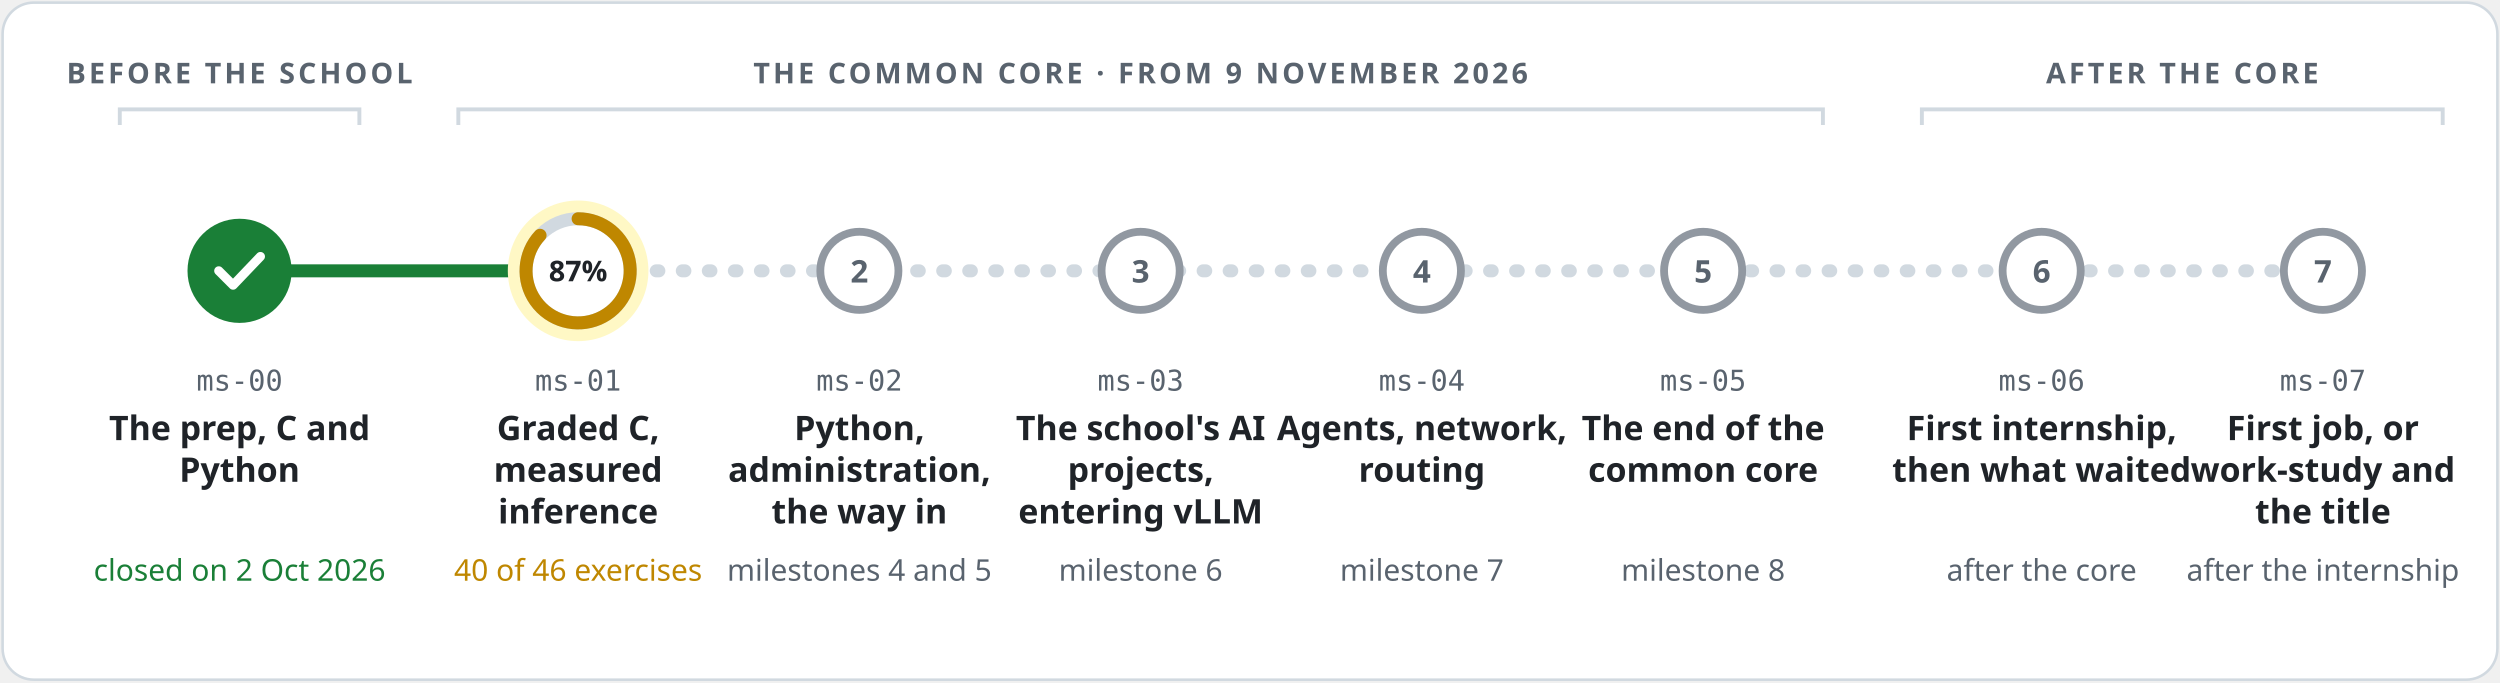
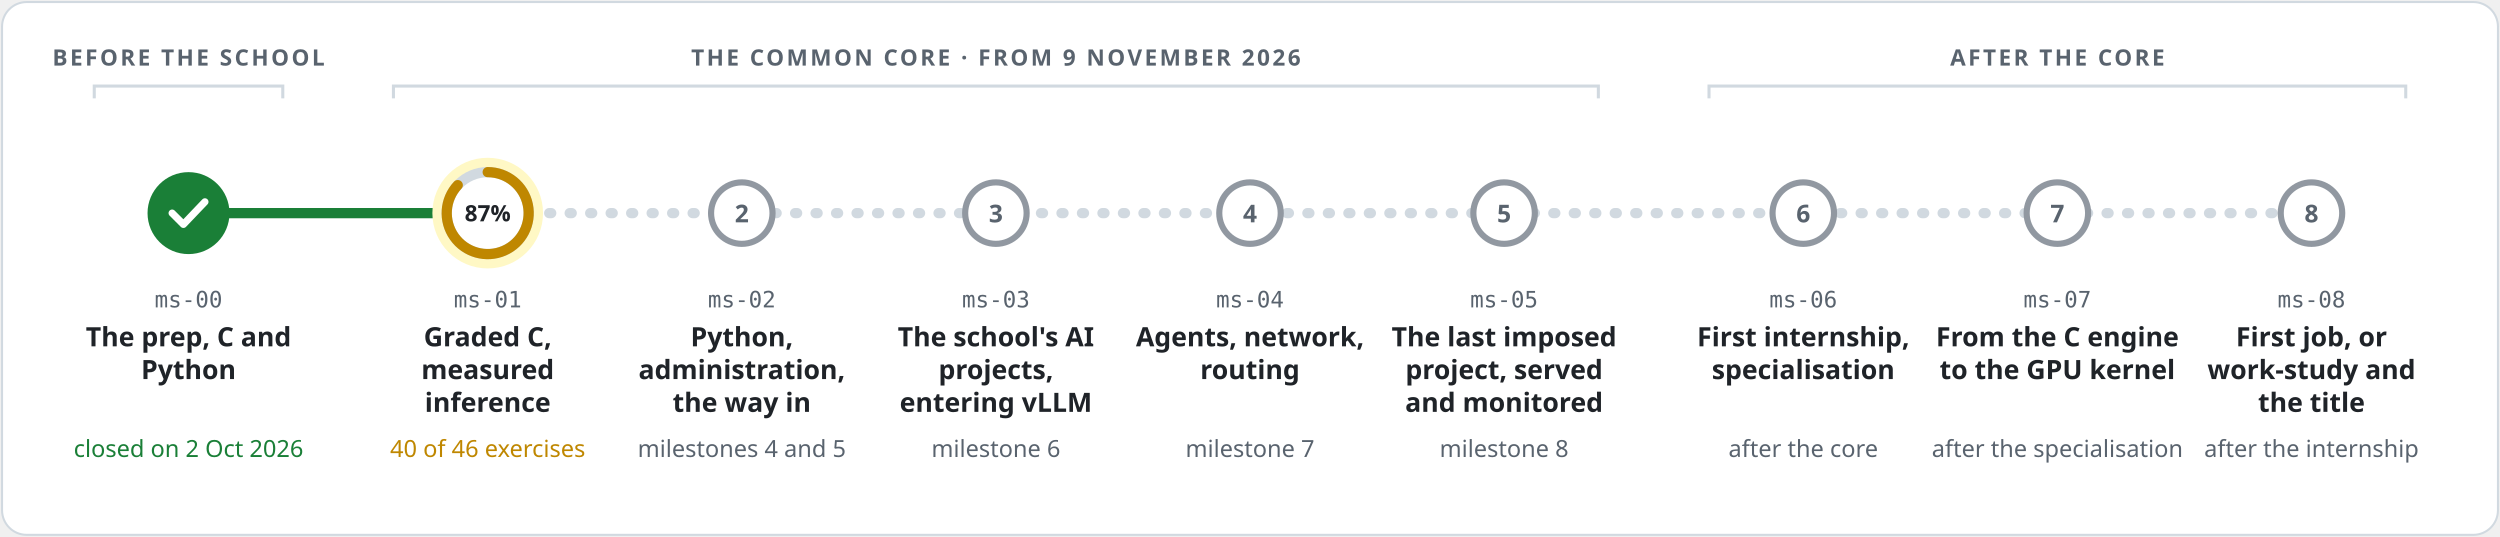
- <svg xmlns="http://www.w3.org/2000/svg" width="960" height="262" viewBox="0 0 960 262" role="img" aria-label="The roadmap: ms-00-prepa, closed on 2 Oct 2026; ms-01-inference, 40 of 46 exercises; ms-02-infrastructure, milestones 4 and 5; ms-03-contribution, milestone 6; ms-04-agents-reseau, milestone 7; ms-05-fin-tronc-commun, milestone 8; ms-06-apres-tronc, after the core; ms-07-alternance, after the internship">
-   <rect x="1" y="1" width="958" height="260" rx="12" fill="#ffffff" stroke="#d1d9e0" />
+ <svg xmlns="http://www.w3.org/2000/svg" width="1220" height="262" viewBox="0 0 1220 262" role="img" aria-label="The roadmap: ms-00-prepa, closed on 2 Oct 2026; ms-01-inference, 40 of 46 exercises; ms-02-infrastructure, milestones 4 and 5; ms-03-contribution, milestone 6; ms-04-agents-reseau, milestone 7; ms-05-service, milestone 8; ms-06-stage, after the core; ms-07-gpu, after the specialisation; ms-08-premier-poste, after the internship">
+   <rect x="1" y="1" width="1218" height="260" rx="12" fill="#ffffff" stroke="#d1d9e0" />
  <path d="M46 48 V42 H138 V48" fill="none" stroke="#d1d9e0" stroke-width="1.5" />
  <text x="92" y="32" text-anchor="middle" font-family="-apple-system, BlinkMacSystemFont, 'Segoe UI', 'Noto Sans', Helvetica, Arial, sans-serif" font-size="11" font-weight="600" letter-spacing="1.2" fill="#59636e">BEFORE THE SCHOOL</text>
-   <path d="M176 48 V42 H700 V48" fill="none" stroke="#d1d9e0" stroke-width="1.5" />
-   <text x="438" y="32" text-anchor="middle" font-family="-apple-system, BlinkMacSystemFont, 'Segoe UI', 'Noto Sans', Helvetica, Arial, sans-serif" font-size="11" font-weight="600" letter-spacing="1.2" fill="#59636e">THE COMMON CORE · FROM 9 NOVEMBER 2026</text>
-   <path d="M738 48 V42 H938 V48" fill="none" stroke="#d1d9e0" stroke-width="1.5" />
-   <text x="838" y="32" text-anchor="middle" font-family="-apple-system, BlinkMacSystemFont, 'Segoe UI', 'Noto Sans', Helvetica, Arial, sans-serif" font-size="11" font-weight="600" letter-spacing="1.2" fill="#59636e">AFTER THE CORE</text>
-   <path d="M92 104 H222" stroke="#1a7f37" stroke-width="5" stroke-linecap="round" />
-   <path d="M222 104 H892" stroke="#d1d9e0" stroke-width="5" stroke-linecap="round" stroke-dasharray="1 9" />
+   <path d="M192 48 V42 H780 V48" fill="none" stroke="#d1d9e0" stroke-width="1.5" />
+   <text x="486" y="32" text-anchor="middle" font-family="-apple-system, BlinkMacSystemFont, 'Segoe UI', 'Noto Sans', Helvetica, Arial, sans-serif" font-size="11" font-weight="600" letter-spacing="1.2" fill="#59636e">THE COMMON CORE · FROM 9 NOVEMBER 2026</text>
+   <path d="M834 48 V42 H1174 V48" fill="none" stroke="#d1d9e0" stroke-width="1.5" />
+   <text x="1004" y="32" text-anchor="middle" font-family="-apple-system, BlinkMacSystemFont, 'Segoe UI', 'Noto Sans', Helvetica, Arial, sans-serif" font-size="11" font-weight="600" letter-spacing="1.2" fill="#59636e">AFTER THE CORE</text>
+   <path d="M92 104 H238" stroke="#1a7f37" stroke-width="5" stroke-linecap="round" />
+   <path d="M238 104 H1128" stroke="#d1d9e0" stroke-width="5" stroke-linecap="round" stroke-dasharray="1 9" />
  <circle cx="92" cy="104" r="20" fill="#1a7f37" />
  <path d="M84 104 l5.5 5.5 l10.5 -11" fill="none" stroke="#fff" stroke-width="3.5" stroke-linecap="round" stroke-linejoin="round" />
  <text x="92" y="150" text-anchor="middle" font-family="ui-monospace, SFMono-Regular, 'SF Mono', Menlo, Consolas, monospace" font-size="11" fill="#59636e">ms-00</text>
  <text x="92" y="169" text-anchor="middle" font-family="-apple-system, BlinkMacSystemFont, 'Segoe UI', 'Noto Sans', Helvetica, Arial, sans-serif" font-size="13" font-weight="600" fill="#1f2328">The prep, C and</text>
  <text x="92" y="185" text-anchor="middle" font-family="-apple-system, BlinkMacSystemFont, 'Segoe UI', 'Noto Sans', Helvetica, Arial, sans-serif" font-size="13" font-weight="600" fill="#1f2328">Python</text>
  <text x="92" y="223" text-anchor="middle" font-family="-apple-system, BlinkMacSystemFont, 'Segoe UI', 'Noto Sans', Helvetica, Arial, sans-serif" font-size="11.5" fill="#1a7f37">closed on 2 Oct 2026</text>
-   <circle cx="222" cy="104" r="27" fill="#fff8c5" />
-   <circle cx="222" cy="104" r="20" fill="#ffffff" stroke="#d1d9e0" stroke-width="5" />
-   <path d="M222 84 A20 20 0 1 1 207.38 90.35" fill="none" stroke="#bf8700" stroke-width="5" stroke-linecap="round" />
-   <text x="222" y="108" text-anchor="middle" font-family="-apple-system, BlinkMacSystemFont, 'Segoe UI', 'Noto Sans', Helvetica, Arial, sans-serif" font-size="11" font-weight="700" fill="#1f2328">87%</text>
-   <text x="222" y="150" text-anchor="middle" font-family="ui-monospace, SFMono-Regular, 'SF Mono', Menlo, Consolas, monospace" font-size="11" fill="#59636e">ms-01</text>
-   <text x="222" y="169" text-anchor="middle" font-family="-apple-system, BlinkMacSystemFont, 'Segoe UI', 'Noto Sans', Helvetica, Arial, sans-serif" font-size="13" font-weight="600" fill="#1f2328">Graded C,</text>
-   <text x="222" y="185" text-anchor="middle" font-family="-apple-system, BlinkMacSystemFont, 'Segoe UI', 'Noto Sans', Helvetica, Arial, sans-serif" font-size="13" font-weight="600" fill="#1f2328">measured</text>
-   <text x="222" y="201" text-anchor="middle" font-family="-apple-system, BlinkMacSystemFont, 'Segoe UI', 'Noto Sans', Helvetica, Arial, sans-serif" font-size="13" font-weight="600" fill="#1f2328">inference</text>
-   <text x="222" y="223" text-anchor="middle" font-family="-apple-system, BlinkMacSystemFont, 'Segoe UI', 'Noto Sans', Helvetica, Arial, sans-serif" font-size="11.5" fill="#bf8700">40 of 46 exercises</text>
-   <circle cx="330" cy="104" r="15" fill="#ffffff" stroke="#9198a1" stroke-width="3" />
-   <text x="330" y="108.5" text-anchor="middle" font-family="-apple-system, BlinkMacSystemFont, 'Segoe UI', 'Noto Sans', Helvetica, Arial, sans-serif" font-size="12" font-weight="600" fill="#59636e">2</text>
-   <text x="330" y="150" text-anchor="middle" font-family="ui-monospace, SFMono-Regular, 'SF Mono', Menlo, Consolas, monospace" font-size="11" fill="#59636e">ms-02</text>
-   <text x="330" y="169" text-anchor="middle" font-family="-apple-system, BlinkMacSystemFont, 'Segoe UI', 'Noto Sans', Helvetica, Arial, sans-serif" font-size="13" font-weight="600" fill="#1f2328">Python,</text>
-   <text x="330" y="185" text-anchor="middle" font-family="-apple-system, BlinkMacSystemFont, 'Segoe UI', 'Noto Sans', Helvetica, Arial, sans-serif" font-size="13" font-weight="600" fill="#1f2328">administration,</text>
-   <text x="330" y="201" text-anchor="middle" font-family="-apple-system, BlinkMacSystemFont, 'Segoe UI', 'Noto Sans', Helvetica, Arial, sans-serif" font-size="13" font-weight="600" fill="#1f2328">the way in</text>
-   <text x="330" y="223" text-anchor="middle" font-family="-apple-system, BlinkMacSystemFont, 'Segoe UI', 'Noto Sans', Helvetica, Arial, sans-serif" font-size="11.5" fill="#59636e">milestones 4 and 5</text>
-   <circle cx="438" cy="104" r="15" fill="#ffffff" stroke="#9198a1" stroke-width="3" />
-   <text x="438" y="108.5" text-anchor="middle" font-family="-apple-system, BlinkMacSystemFont, 'Segoe UI', 'Noto Sans', Helvetica, Arial, sans-serif" font-size="12" font-weight="600" fill="#59636e">3</text>
-   <text x="438" y="150" text-anchor="middle" font-family="ui-monospace, SFMono-Regular, 'SF Mono', Menlo, Consolas, monospace" font-size="11" fill="#59636e">ms-03</text>
-   <text x="438" y="169" text-anchor="middle" font-family="-apple-system, BlinkMacSystemFont, 'Segoe UI', 'Noto Sans', Helvetica, Arial, sans-serif" font-size="13" font-weight="600" fill="#1f2328">The school's AI</text>
-   <text x="438" y="185" text-anchor="middle" font-family="-apple-system, BlinkMacSystemFont, 'Segoe UI', 'Noto Sans', Helvetica, Arial, sans-serif" font-size="13" font-weight="600" fill="#1f2328">projects,</text>
-   <text x="438" y="201" text-anchor="middle" font-family="-apple-system, BlinkMacSystemFont, 'Segoe UI', 'Noto Sans', Helvetica, Arial, sans-serif" font-size="13" font-weight="600" fill="#1f2328">entering vLLM</text>
-   <text x="438" y="223" text-anchor="middle" font-family="-apple-system, BlinkMacSystemFont, 'Segoe UI', 'Noto Sans', Helvetica, Arial, sans-serif" font-size="11.5" fill="#59636e">milestone 6</text>
-   <circle cx="546" cy="104" r="15" fill="#ffffff" stroke="#9198a1" stroke-width="3" />
-   <text x="546" y="108.5" text-anchor="middle" font-family="-apple-system, BlinkMacSystemFont, 'Segoe UI', 'Noto Sans', Helvetica, Arial, sans-serif" font-size="12" font-weight="600" fill="#59636e">4</text>
-   <text x="546" y="150" text-anchor="middle" font-family="ui-monospace, SFMono-Regular, 'SF Mono', Menlo, Consolas, monospace" font-size="11" fill="#59636e">ms-04</text>
-   <text x="546" y="169" text-anchor="middle" font-family="-apple-system, BlinkMacSystemFont, 'Segoe UI', 'Noto Sans', Helvetica, Arial, sans-serif" font-size="13" font-weight="600" fill="#1f2328">Agents, network,</text>
-   <text x="546" y="185" text-anchor="middle" font-family="-apple-system, BlinkMacSystemFont, 'Segoe UI', 'Noto Sans', Helvetica, Arial, sans-serif" font-size="13" font-weight="600" fill="#1f2328">routing</text>
-   <text x="546" y="223" text-anchor="middle" font-family="-apple-system, BlinkMacSystemFont, 'Segoe UI', 'Noto Sans', Helvetica, Arial, sans-serif" font-size="11.5" fill="#59636e">milestone 7</text>
-   <circle cx="654" cy="104" r="15" fill="#ffffff" stroke="#9198a1" stroke-width="3" />
-   <text x="654" y="108.5" text-anchor="middle" font-family="-apple-system, BlinkMacSystemFont, 'Segoe UI', 'Noto Sans', Helvetica, Arial, sans-serif" font-size="12" font-weight="600" fill="#59636e">5</text>
-   <text x="654" y="150" text-anchor="middle" font-family="ui-monospace, SFMono-Regular, 'SF Mono', Menlo, Consolas, monospace" font-size="11" fill="#59636e">ms-05</text>
-   <text x="654" y="169" text-anchor="middle" font-family="-apple-system, BlinkMacSystemFont, 'Segoe UI', 'Noto Sans', Helvetica, Arial, sans-serif" font-size="13" font-weight="600" fill="#1f2328">The end of the</text>
-   <text x="654" y="185" text-anchor="middle" font-family="-apple-system, BlinkMacSystemFont, 'Segoe UI', 'Noto Sans', Helvetica, Arial, sans-serif" font-size="13" font-weight="600" fill="#1f2328">common core</text>
-   <text x="654" y="223" text-anchor="middle" font-family="-apple-system, BlinkMacSystemFont, 'Segoe UI', 'Noto Sans', Helvetica, Arial, sans-serif" font-size="11.5" fill="#59636e">milestone 8</text>
-   <circle cx="784" cy="104" r="15" fill="#ffffff" stroke="#9198a1" stroke-width="3" />
-   <text x="784" y="108.5" text-anchor="middle" font-family="-apple-system, BlinkMacSystemFont, 'Segoe UI', 'Noto Sans', Helvetica, Arial, sans-serif" font-size="12" font-weight="600" fill="#59636e">6</text>
-   <text x="784" y="150" text-anchor="middle" font-family="ui-monospace, SFMono-Regular, 'SF Mono', Menlo, Consolas, monospace" font-size="11" fill="#59636e">ms-06</text>
-   <text x="784" y="169" text-anchor="middle" font-family="-apple-system, BlinkMacSystemFont, 'Segoe UI', 'Noto Sans', Helvetica, Arial, sans-serif" font-size="13" font-weight="600" fill="#1f2328">First internship,</text>
-   <text x="784" y="185" text-anchor="middle" font-family="-apple-system, BlinkMacSystemFont, 'Segoe UI', 'Noto Sans', Helvetica, Arial, sans-serif" font-size="13" font-weight="600" fill="#1f2328">then what waited</text>
-   <text x="784" y="223" text-anchor="middle" font-family="-apple-system, BlinkMacSystemFont, 'Segoe UI', 'Noto Sans', Helvetica, Arial, sans-serif" font-size="11.5" fill="#59636e">after the core</text>
-   <circle cx="892" cy="104" r="15" fill="#ffffff" stroke="#9198a1" stroke-width="3" />
-   <text x="892" y="108.5" text-anchor="middle" font-family="-apple-system, BlinkMacSystemFont, 'Segoe UI', 'Noto Sans', Helvetica, Arial, sans-serif" font-size="12" font-weight="600" fill="#59636e">7</text>
-   <text x="892" y="150" text-anchor="middle" font-family="ui-monospace, SFMono-Regular, 'SF Mono', Menlo, Consolas, monospace" font-size="11" fill="#59636e">ms-07</text>
-   <text x="892" y="169" text-anchor="middle" font-family="-apple-system, BlinkMacSystemFont, 'Segoe UI', 'Noto Sans', Helvetica, Arial, sans-serif" font-size="13" font-weight="600" fill="#1f2328">First job, or</text>
-   <text x="892" y="185" text-anchor="middle" font-family="-apple-system, BlinkMacSystemFont, 'Segoe UI', 'Noto Sans', Helvetica, Arial, sans-serif" font-size="13" font-weight="600" fill="#1f2328">work-study and</text>
-   <text x="892" y="201" text-anchor="middle" font-family="-apple-system, BlinkMacSystemFont, 'Segoe UI', 'Noto Sans', Helvetica, Arial, sans-serif" font-size="13" font-weight="600" fill="#1f2328">the title</text>
-   <text x="892" y="223" text-anchor="middle" font-family="-apple-system, BlinkMacSystemFont, 'Segoe UI', 'Noto Sans', Helvetica, Arial, sans-serif" font-size="11.5" fill="#59636e">after the internship</text>
+   <circle cx="238" cy="104" r="27" fill="#fff8c5" />
+   <circle cx="238" cy="104" r="20" fill="#ffffff" stroke="#d1d9e0" stroke-width="5" />
+   <path d="M238 84 A20 20 0 1 1 223.38 90.35" fill="none" stroke="#bf8700" stroke-width="5" stroke-linecap="round" />
+   <text x="238" y="108" text-anchor="middle" font-family="-apple-system, BlinkMacSystemFont, 'Segoe UI', 'Noto Sans', Helvetica, Arial, sans-serif" font-size="11" font-weight="700" fill="#1f2328">87%</text>
+   <text x="238" y="150" text-anchor="middle" font-family="ui-monospace, SFMono-Regular, 'SF Mono', Menlo, Consolas, monospace" font-size="11" fill="#59636e">ms-01</text>
+   <text x="238" y="169" text-anchor="middle" font-family="-apple-system, BlinkMacSystemFont, 'Segoe UI', 'Noto Sans', Helvetica, Arial, sans-serif" font-size="13" font-weight="600" fill="#1f2328">Graded C,</text>
+   <text x="238" y="185" text-anchor="middle" font-family="-apple-system, BlinkMacSystemFont, 'Segoe UI', 'Noto Sans', Helvetica, Arial, sans-serif" font-size="13" font-weight="600" fill="#1f2328">measured</text>
+   <text x="238" y="201" text-anchor="middle" font-family="-apple-system, BlinkMacSystemFont, 'Segoe UI', 'Noto Sans', Helvetica, Arial, sans-serif" font-size="13" font-weight="600" fill="#1f2328">inference</text>
+   <text x="238" y="223" text-anchor="middle" font-family="-apple-system, BlinkMacSystemFont, 'Segoe UI', 'Noto Sans', Helvetica, Arial, sans-serif" font-size="11.5" fill="#bf8700">40 of 46 exercises</text>
+   <circle cx="362" cy="104" r="15" fill="#ffffff" stroke="#9198a1" stroke-width="3" />
+   <text x="362" y="108.5" text-anchor="middle" font-family="-apple-system, BlinkMacSystemFont, 'Segoe UI', 'Noto Sans', Helvetica, Arial, sans-serif" font-size="12" font-weight="600" fill="#59636e">2</text>
+   <text x="362" y="150" text-anchor="middle" font-family="ui-monospace, SFMono-Regular, 'SF Mono', Menlo, Consolas, monospace" font-size="11" fill="#59636e">ms-02</text>
+   <text x="362" y="169" text-anchor="middle" font-family="-apple-system, BlinkMacSystemFont, 'Segoe UI', 'Noto Sans', Helvetica, Arial, sans-serif" font-size="13" font-weight="600" fill="#1f2328">Python,</text>
+   <text x="362" y="185" text-anchor="middle" font-family="-apple-system, BlinkMacSystemFont, 'Segoe UI', 'Noto Sans', Helvetica, Arial, sans-serif" font-size="13" font-weight="600" fill="#1f2328">administration,</text>
+   <text x="362" y="201" text-anchor="middle" font-family="-apple-system, BlinkMacSystemFont, 'Segoe UI', 'Noto Sans', Helvetica, Arial, sans-serif" font-size="13" font-weight="600" fill="#1f2328">the way in</text>
+   <text x="362" y="223" text-anchor="middle" font-family="-apple-system, BlinkMacSystemFont, 'Segoe UI', 'Noto Sans', Helvetica, Arial, sans-serif" font-size="11.5" fill="#59636e">milestones 4 and 5</text>
+   <circle cx="486" cy="104" r="15" fill="#ffffff" stroke="#9198a1" stroke-width="3" />
+   <text x="486" y="108.5" text-anchor="middle" font-family="-apple-system, BlinkMacSystemFont, 'Segoe UI', 'Noto Sans', Helvetica, Arial, sans-serif" font-size="12" font-weight="600" fill="#59636e">3</text>
+   <text x="486" y="150" text-anchor="middle" font-family="ui-monospace, SFMono-Regular, 'SF Mono', Menlo, Consolas, monospace" font-size="11" fill="#59636e">ms-03</text>
+   <text x="486" y="169" text-anchor="middle" font-family="-apple-system, BlinkMacSystemFont, 'Segoe UI', 'Noto Sans', Helvetica, Arial, sans-serif" font-size="13" font-weight="600" fill="#1f2328">The school's AI</text>
+   <text x="486" y="185" text-anchor="middle" font-family="-apple-system, BlinkMacSystemFont, 'Segoe UI', 'Noto Sans', Helvetica, Arial, sans-serif" font-size="13" font-weight="600" fill="#1f2328">projects,</text>
+   <text x="486" y="201" text-anchor="middle" font-family="-apple-system, BlinkMacSystemFont, 'Segoe UI', 'Noto Sans', Helvetica, Arial, sans-serif" font-size="13" font-weight="600" fill="#1f2328">entering vLLM</text>
+   <text x="486" y="223" text-anchor="middle" font-family="-apple-system, BlinkMacSystemFont, 'Segoe UI', 'Noto Sans', Helvetica, Arial, sans-serif" font-size="11.5" fill="#59636e">milestone 6</text>
+   <circle cx="610" cy="104" r="15" fill="#ffffff" stroke="#9198a1" stroke-width="3" />
+   <text x="610" y="108.5" text-anchor="middle" font-family="-apple-system, BlinkMacSystemFont, 'Segoe UI', 'Noto Sans', Helvetica, Arial, sans-serif" font-size="12" font-weight="600" fill="#59636e">4</text>
+   <text x="610" y="150" text-anchor="middle" font-family="ui-monospace, SFMono-Regular, 'SF Mono', Menlo, Consolas, monospace" font-size="11" fill="#59636e">ms-04</text>
+   <text x="610" y="169" text-anchor="middle" font-family="-apple-system, BlinkMacSystemFont, 'Segoe UI', 'Noto Sans', Helvetica, Arial, sans-serif" font-size="13" font-weight="600" fill="#1f2328">Agents, network,</text>
+   <text x="610" y="185" text-anchor="middle" font-family="-apple-system, BlinkMacSystemFont, 'Segoe UI', 'Noto Sans', Helvetica, Arial, sans-serif" font-size="13" font-weight="600" fill="#1f2328">routing</text>
+   <text x="610" y="223" text-anchor="middle" font-family="-apple-system, BlinkMacSystemFont, 'Segoe UI', 'Noto Sans', Helvetica, Arial, sans-serif" font-size="11.5" fill="#59636e">milestone 7</text>
+   <circle cx="734" cy="104" r="15" fill="#ffffff" stroke="#9198a1" stroke-width="3" />
+   <text x="734" y="108.5" text-anchor="middle" font-family="-apple-system, BlinkMacSystemFont, 'Segoe UI', 'Noto Sans', Helvetica, Arial, sans-serif" font-size="12" font-weight="600" fill="#59636e">5</text>
+   <text x="734" y="150" text-anchor="middle" font-family="ui-monospace, SFMono-Regular, 'SF Mono', Menlo, Consolas, monospace" font-size="11" fill="#59636e">ms-05</text>
+   <text x="734" y="169" text-anchor="middle" font-family="-apple-system, BlinkMacSystemFont, 'Segoe UI', 'Noto Sans', Helvetica, Arial, sans-serif" font-size="13" font-weight="600" fill="#1f2328">The last imposed</text>
+   <text x="734" y="185" text-anchor="middle" font-family="-apple-system, BlinkMacSystemFont, 'Segoe UI', 'Noto Sans', Helvetica, Arial, sans-serif" font-size="13" font-weight="600" fill="#1f2328">project, served</text>
+   <text x="734" y="201" text-anchor="middle" font-family="-apple-system, BlinkMacSystemFont, 'Segoe UI', 'Noto Sans', Helvetica, Arial, sans-serif" font-size="13" font-weight="600" fill="#1f2328">and monitored</text>
+   <text x="734" y="223" text-anchor="middle" font-family="-apple-system, BlinkMacSystemFont, 'Segoe UI', 'Noto Sans', Helvetica, Arial, sans-serif" font-size="11.5" fill="#59636e">milestone 8</text>
+   <circle cx="880" cy="104" r="15" fill="#ffffff" stroke="#9198a1" stroke-width="3" />
+   <text x="880" y="108.5" text-anchor="middle" font-family="-apple-system, BlinkMacSystemFont, 'Segoe UI', 'Noto Sans', Helvetica, Arial, sans-serif" font-size="12" font-weight="600" fill="#59636e">6</text>
+   <text x="880" y="150" text-anchor="middle" font-family="ui-monospace, SFMono-Regular, 'SF Mono', Menlo, Consolas, monospace" font-size="11" fill="#59636e">ms-06</text>
+   <text x="880" y="169" text-anchor="middle" font-family="-apple-system, BlinkMacSystemFont, 'Segoe UI', 'Noto Sans', Helvetica, Arial, sans-serif" font-size="13" font-weight="600" fill="#1f2328">First internship,</text>
+   <text x="880" y="185" text-anchor="middle" font-family="-apple-system, BlinkMacSystemFont, 'Segoe UI', 'Noto Sans', Helvetica, Arial, sans-serif" font-size="13" font-weight="600" fill="#1f2328">specialisation</text>
+   <text x="880" y="223" text-anchor="middle" font-family="-apple-system, BlinkMacSystemFont, 'Segoe UI', 'Noto Sans', Helvetica, Arial, sans-serif" font-size="11.5" fill="#59636e">after the core</text>
+   <circle cx="1004" cy="104" r="15" fill="#ffffff" stroke="#9198a1" stroke-width="3" />
+   <text x="1004" y="108.5" text-anchor="middle" font-family="-apple-system, BlinkMacSystemFont, 'Segoe UI', 'Noto Sans', Helvetica, Arial, sans-serif" font-size="12" font-weight="600" fill="#59636e">7</text>
+   <text x="1004" y="150" text-anchor="middle" font-family="ui-monospace, SFMono-Regular, 'SF Mono', Menlo, Consolas, monospace" font-size="11" fill="#59636e">ms-07</text>
+   <text x="1004" y="169" text-anchor="middle" font-family="-apple-system, BlinkMacSystemFont, 'Segoe UI', 'Noto Sans', Helvetica, Arial, sans-serif" font-size="13" font-weight="600" fill="#1f2328">From the C engine</text>
+   <text x="1004" y="185" text-anchor="middle" font-family="-apple-system, BlinkMacSystemFont, 'Segoe UI', 'Noto Sans', Helvetica, Arial, sans-serif" font-size="13" font-weight="600" fill="#1f2328">to the GPU kernel</text>
+   <text x="1004" y="223" text-anchor="middle" font-family="-apple-system, BlinkMacSystemFont, 'Segoe UI', 'Noto Sans', Helvetica, Arial, sans-serif" font-size="11.5" fill="#59636e">after the specialisation</text>
+   <circle cx="1128" cy="104" r="15" fill="#ffffff" stroke="#9198a1" stroke-width="3" />
+   <text x="1128" y="108.5" text-anchor="middle" font-family="-apple-system, BlinkMacSystemFont, 'Segoe UI', 'Noto Sans', Helvetica, Arial, sans-serif" font-size="12" font-weight="600" fill="#59636e">8</text>
+   <text x="1128" y="150" text-anchor="middle" font-family="ui-monospace, SFMono-Regular, 'SF Mono', Menlo, Consolas, monospace" font-size="11" fill="#59636e">ms-08</text>
+   <text x="1128" y="169" text-anchor="middle" font-family="-apple-system, BlinkMacSystemFont, 'Segoe UI', 'Noto Sans', Helvetica, Arial, sans-serif" font-size="13" font-weight="600" fill="#1f2328">First job, or</text>
+   <text x="1128" y="185" text-anchor="middle" font-family="-apple-system, BlinkMacSystemFont, 'Segoe UI', 'Noto Sans', Helvetica, Arial, sans-serif" font-size="13" font-weight="600" fill="#1f2328">work-study and</text>
+   <text x="1128" y="201" text-anchor="middle" font-family="-apple-system, BlinkMacSystemFont, 'Segoe UI', 'Noto Sans', Helvetica, Arial, sans-serif" font-size="13" font-weight="600" fill="#1f2328">the title</text>
+   <text x="1128" y="223" text-anchor="middle" font-family="-apple-system, BlinkMacSystemFont, 'Segoe UI', 'Noto Sans', Helvetica, Arial, sans-serif" font-size="11.5" fill="#59636e">after the internship</text>
</svg>
